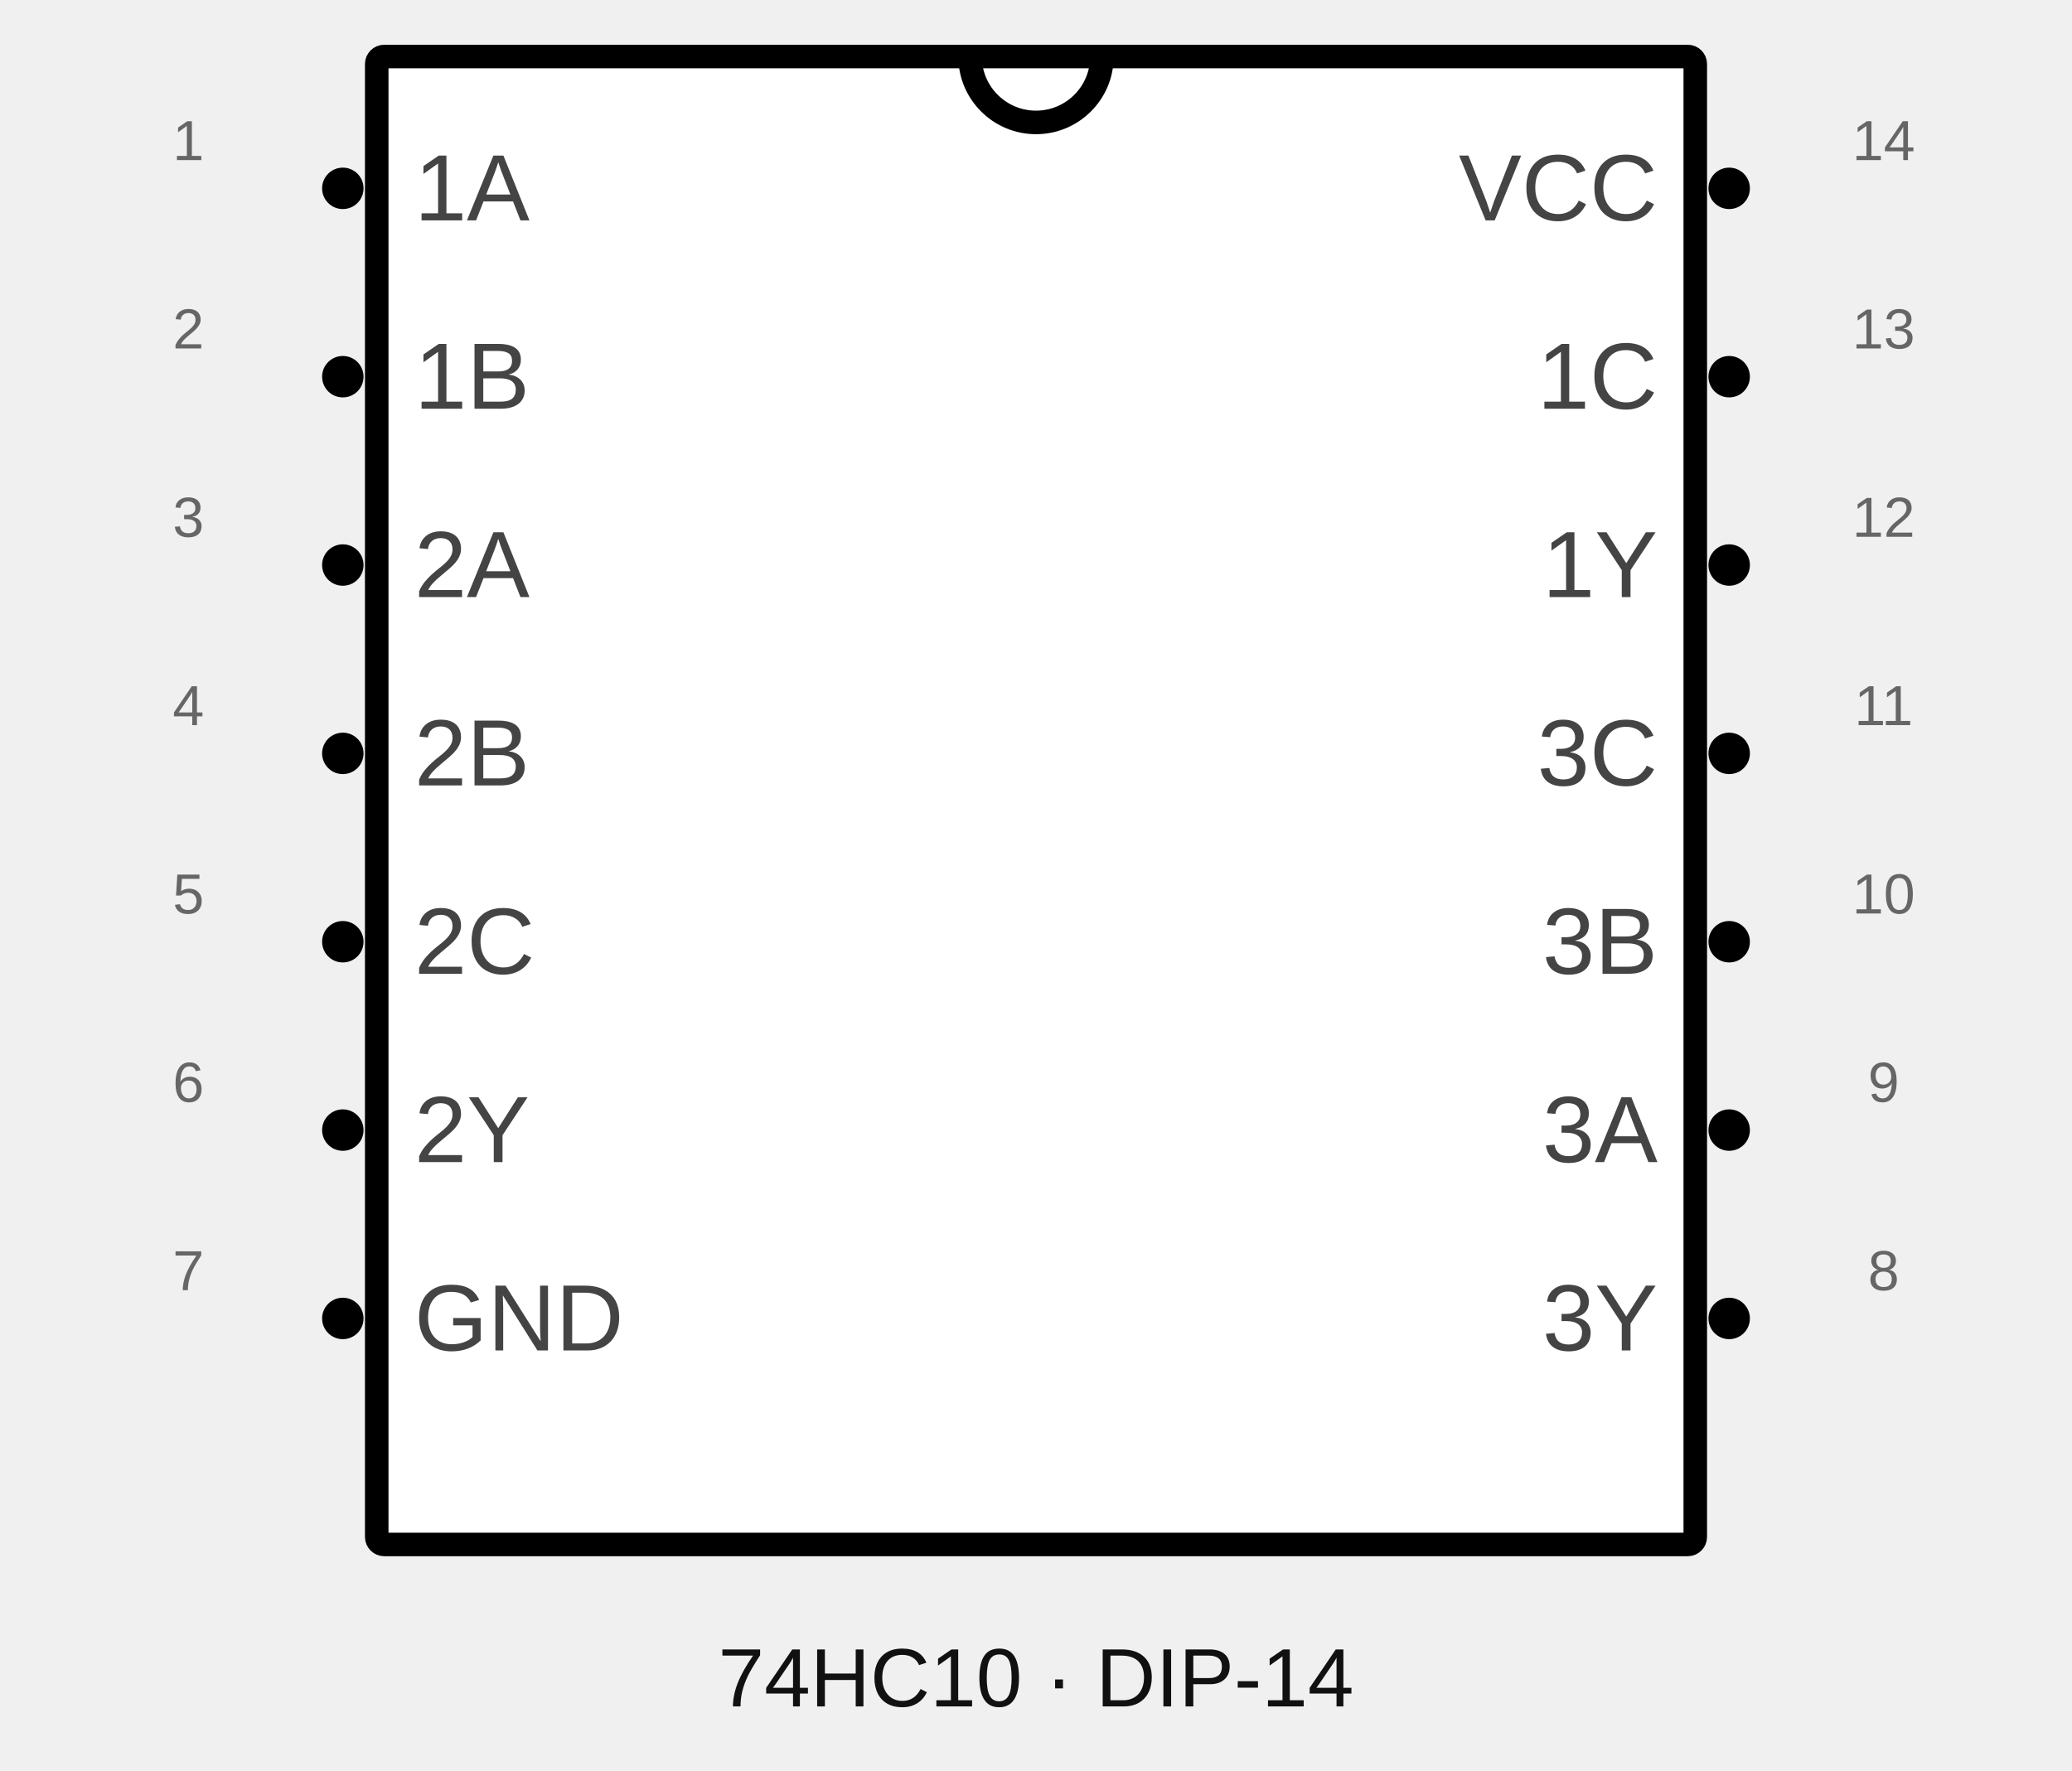
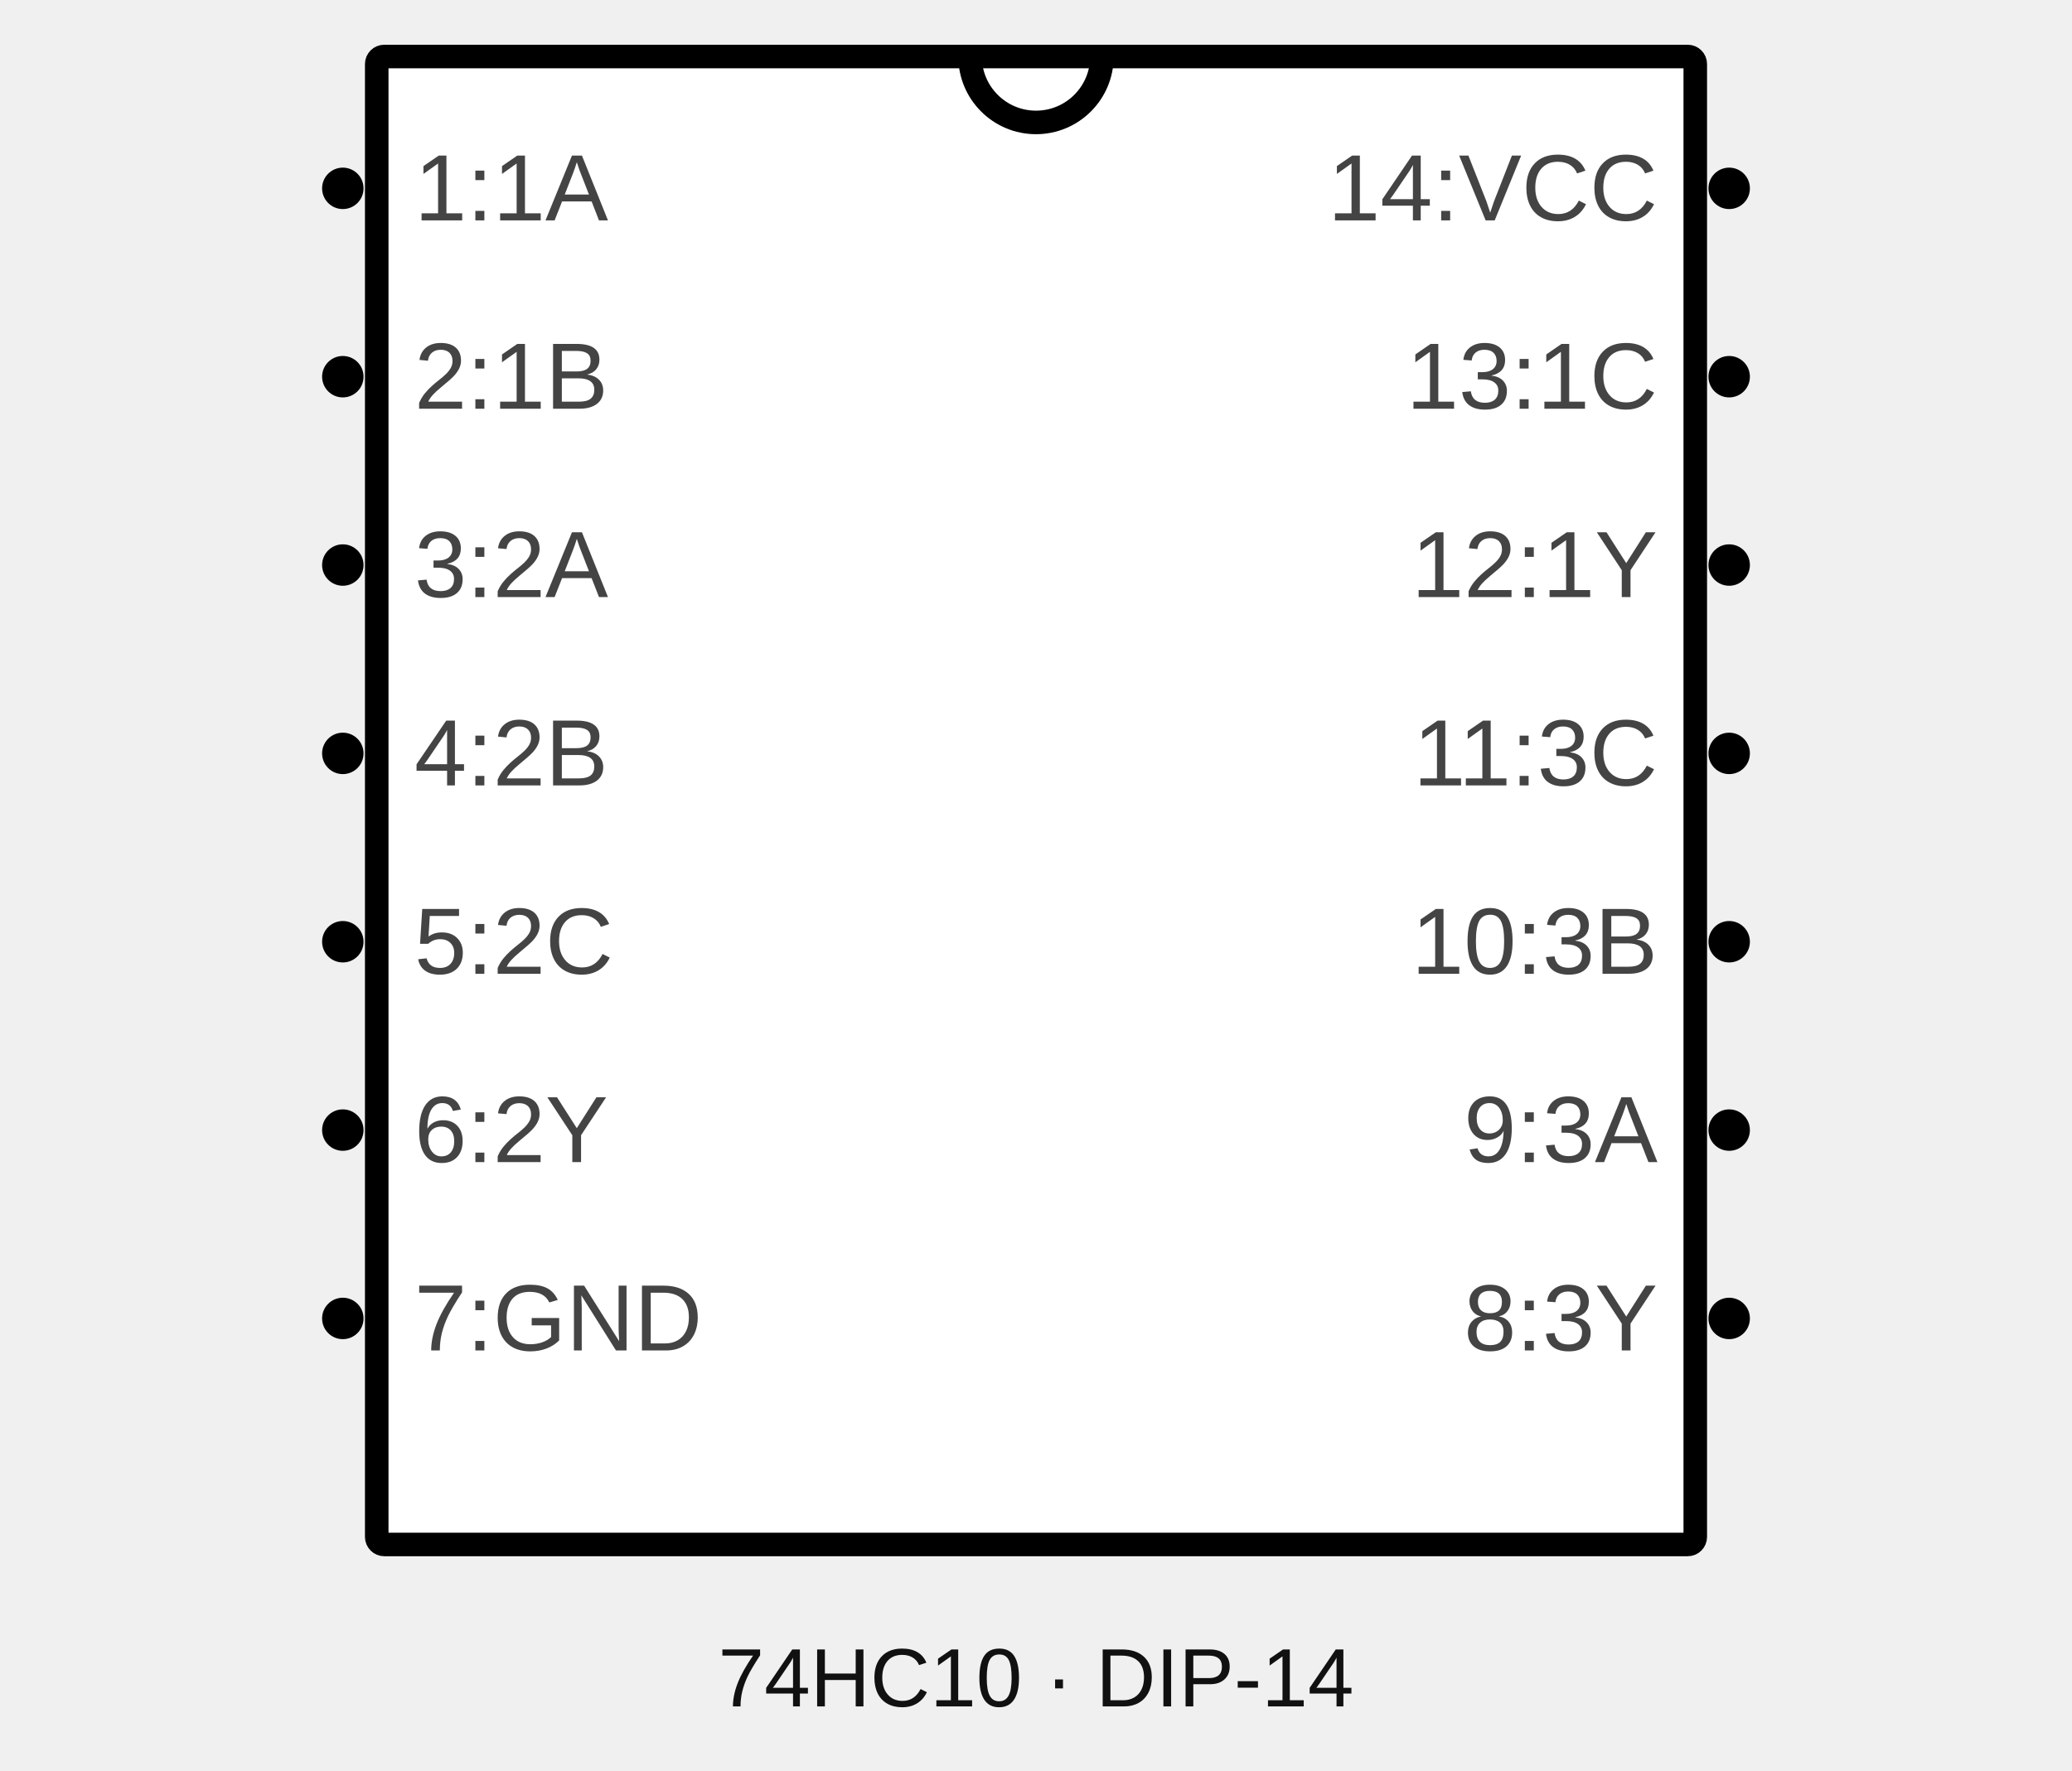
<svg xmlns="http://www.w3.org/2000/svg" viewBox="0 0 1100 940" role="img" aria-labelledby="title desc">
  <style>.body{fill:#fff;stroke:#000;stroke-width:12.5}.lead{stroke:#787878;stroke-width:9.72;stroke-linecap:round}.node{fill:#000}.pin{fill:none;stroke:none}.name{font:50px "Droid Sans",Arial,sans-serif;fill:#444}.number{font:30px "Droid Sans",Arial,sans-serif;fill:#666}.title{font:44px "Droid Sans",Arial,sans-serif;fill:#111}</style>
  <text class="title" x="550" y="906" text-anchor="middle">74HC10 · DIP-14</text>
  <rect class="body" x="200" y="30" width="700" height="790" rx="4" />
  <path d="M515.0 30a35 35 0 0 0 70 0" fill="none" stroke="#000" stroke-width="12.5" />
-   <circle class="node" cx="182" cy="100" r="11" />
+   <circle class="node" id="connector0node" data-pin-number="1" data-pin-name="1A" data-direction="input" data-component-selector="@1" cx="182" cy="100" r="11" />
  <rect class="pin" id="connector0pin" data-pin-number="1" data-pin-name="1A" data-direction="input" x="5" y="95" width="195" height="10" />
-   <text class="name" x="220" y="117" text-anchor="start">1A</text>
-   <text class="number" x="100" y="85" text-anchor="middle">1</text>
-   <circle class="node" cx="182" cy="200" r="11" />
+   <text class="name" x="220" y="117" text-anchor="start">1:1A</text>
+   <circle class="node" id="connector1node" data-pin-number="2" data-pin-name="1B" data-direction="input" data-component-selector="@2" cx="182" cy="200" r="11" />
  <rect class="pin" id="connector1pin" data-pin-number="2" data-pin-name="1B" data-direction="input" x="5" y="195" width="195" height="10" />
-   <text class="name" x="220" y="217" text-anchor="start">1B</text>
-   <text class="number" x="100" y="185" text-anchor="middle">2</text>
-   <circle class="node" cx="182" cy="300" r="11" />
+   <text class="name" x="220" y="217" text-anchor="start">2:1B</text>
+   <circle class="node" id="connector2node" data-pin-number="3" data-pin-name="2A" data-direction="input" data-component-selector="@3" cx="182" cy="300" r="11" />
  <rect class="pin" id="connector2pin" data-pin-number="3" data-pin-name="2A" data-direction="input" x="5" y="295" width="195" height="10" />
-   <text class="name" x="220" y="317" text-anchor="start">2A</text>
-   <text class="number" x="100" y="285" text-anchor="middle">3</text>
-   <circle class="node" cx="182" cy="400" r="11" />
+   <text class="name" x="220" y="317" text-anchor="start">3:2A</text>
+   <circle class="node" id="connector3node" data-pin-number="4" data-pin-name="2B" data-direction="input" data-component-selector="@4" cx="182" cy="400" r="11" />
  <rect class="pin" id="connector3pin" data-pin-number="4" data-pin-name="2B" data-direction="input" x="5" y="395" width="195" height="10" />
-   <text class="name" x="220" y="417" text-anchor="start">2B</text>
-   <text class="number" x="100" y="385" text-anchor="middle">4</text>
-   <circle class="node" cx="182" cy="500" r="11" />
+   <text class="name" x="220" y="417" text-anchor="start">4:2B</text>
+   <circle class="node" id="connector4node" data-pin-number="5" data-pin-name="2C" data-direction="input" data-component-selector="@5" cx="182" cy="500" r="11" />
  <rect class="pin" id="connector4pin" data-pin-number="5" data-pin-name="2C" data-direction="input" x="5" y="495" width="195" height="10" />
-   <text class="name" x="220" y="517" text-anchor="start">2C</text>
-   <text class="number" x="100" y="485" text-anchor="middle">5</text>
-   <circle class="node" cx="182" cy="600" r="11" />
+   <text class="name" x="220" y="517" text-anchor="start">5:2C</text>
+   <circle class="node" id="connector5node" data-pin-number="6" data-pin-name="2Y" data-direction="output" data-component-selector="@6" cx="182" cy="600" r="11" />
  <rect class="pin" id="connector5pin" data-pin-number="6" data-pin-name="2Y" data-direction="output" x="5" y="595" width="195" height="10" />
-   <text class="name" x="220" y="617" text-anchor="start">2Y</text>
-   <text class="number" x="100" y="585" text-anchor="middle">6</text>
-   <circle class="node" cx="182" cy="700" r="11" />
+   <text class="name" x="220" y="617" text-anchor="start">6:2Y</text>
+   <circle class="node" id="connector6node" data-pin-number="7" data-pin-name="GND" data-direction="power" data-component-selector="@7" cx="182" cy="700" r="11" />
  <rect class="pin" id="connector6pin" data-pin-number="7" data-pin-name="GND" data-direction="power" x="5" y="695" width="195" height="10" />
-   <text class="name" x="220" y="717" text-anchor="start">GND</text>
-   <text class="number" x="100" y="685" text-anchor="middle">7</text>
-   <circle class="node" cx="918" cy="700" r="11" />
+   <text class="name" x="220" y="717" text-anchor="start">7:GND</text>
+   <circle class="node" id="connector7node" data-pin-number="8" data-pin-name="3Y" data-direction="output" data-component-selector="@8" cx="918" cy="700" r="11" />
  <rect class="pin" id="connector7pin" data-pin-number="8" data-pin-name="3Y" data-direction="output" x="900" y="695" width="195" height="10" />
-   <text class="name" x="880" y="717" text-anchor="end">3Y</text>
-   <text class="number" x="1000" y="685" text-anchor="middle">8</text>
-   <circle class="node" cx="918" cy="600" r="11" />
+   <text class="name" x="880" y="717" text-anchor="end">8:3Y</text>
+   <circle class="node" id="connector8node" data-pin-number="9" data-pin-name="3A" data-direction="input" data-component-selector="@9" cx="918" cy="600" r="11" />
  <rect class="pin" id="connector8pin" data-pin-number="9" data-pin-name="3A" data-direction="input" x="900" y="595" width="195" height="10" />
-   <text class="name" x="880" y="617" text-anchor="end">3A</text>
-   <text class="number" x="1000" y="585" text-anchor="middle">9</text>
-   <circle class="node" cx="918" cy="500" r="11" />
+   <text class="name" x="880" y="617" text-anchor="end">9:3A</text>
+   <circle class="node" id="connector9node" data-pin-number="10" data-pin-name="3B" data-direction="input" data-component-selector="@10" cx="918" cy="500" r="11" />
  <rect class="pin" id="connector9pin" data-pin-number="10" data-pin-name="3B" data-direction="input" x="900" y="495" width="195" height="10" />
-   <text class="name" x="880" y="517" text-anchor="end">3B</text>
-   <text class="number" x="1000" y="485" text-anchor="middle">10</text>
-   <circle class="node" cx="918" cy="400" r="11" />
+   <text class="name" x="880" y="517" text-anchor="end">10:3B</text>
+   <circle class="node" id="connector10node" data-pin-number="11" data-pin-name="3C" data-direction="input" data-component-selector="@11" cx="918" cy="400" r="11" />
  <rect class="pin" id="connector10pin" data-pin-number="11" data-pin-name="3C" data-direction="input" x="900" y="395" width="195" height="10" />
-   <text class="name" x="880" y="417" text-anchor="end">3C</text>
-   <text class="number" x="1000" y="385" text-anchor="middle">11</text>
-   <circle class="node" cx="918" cy="300" r="11" />
+   <text class="name" x="880" y="417" text-anchor="end">11:3C</text>
+   <circle class="node" id="connector11node" data-pin-number="12" data-pin-name="1Y" data-direction="output" data-component-selector="@12" cx="918" cy="300" r="11" />
  <rect class="pin" id="connector11pin" data-pin-number="12" data-pin-name="1Y" data-direction="output" x="900" y="295" width="195" height="10" />
-   <text class="name" x="880" y="317" text-anchor="end">1Y</text>
-   <text class="number" x="1000" y="285" text-anchor="middle">12</text>
-   <circle class="node" cx="918" cy="200" r="11" />
+   <text class="name" x="880" y="317" text-anchor="end">12:1Y</text>
+   <circle class="node" id="connector12node" data-pin-number="13" data-pin-name="1C" data-direction="input" data-component-selector="@13" cx="918" cy="200" r="11" />
  <rect class="pin" id="connector12pin" data-pin-number="13" data-pin-name="1C" data-direction="input" x="900" y="195" width="195" height="10" />
-   <text class="name" x="880" y="217" text-anchor="end">1C</text>
-   <text class="number" x="1000" y="185" text-anchor="middle">13</text>
-   <circle class="node" cx="918" cy="100" r="11" />
+   <text class="name" x="880" y="217" text-anchor="end">13:1C</text>
+   <circle class="node" id="connector13node" data-pin-number="14" data-pin-name="VCC" data-direction="power" data-component-selector="@14" cx="918" cy="100" r="11" />
  <rect class="pin" id="connector13pin" data-pin-number="14" data-pin-name="VCC" data-direction="power" x="900" y="95" width="195" height="10" />
-   <text class="name" x="880" y="117" text-anchor="end">VCC</text>
-   <text class="number" x="1000" y="85" text-anchor="middle">14</text>
+   <text class="name" x="880" y="117" text-anchor="end">14:VCC</text>
</svg>
